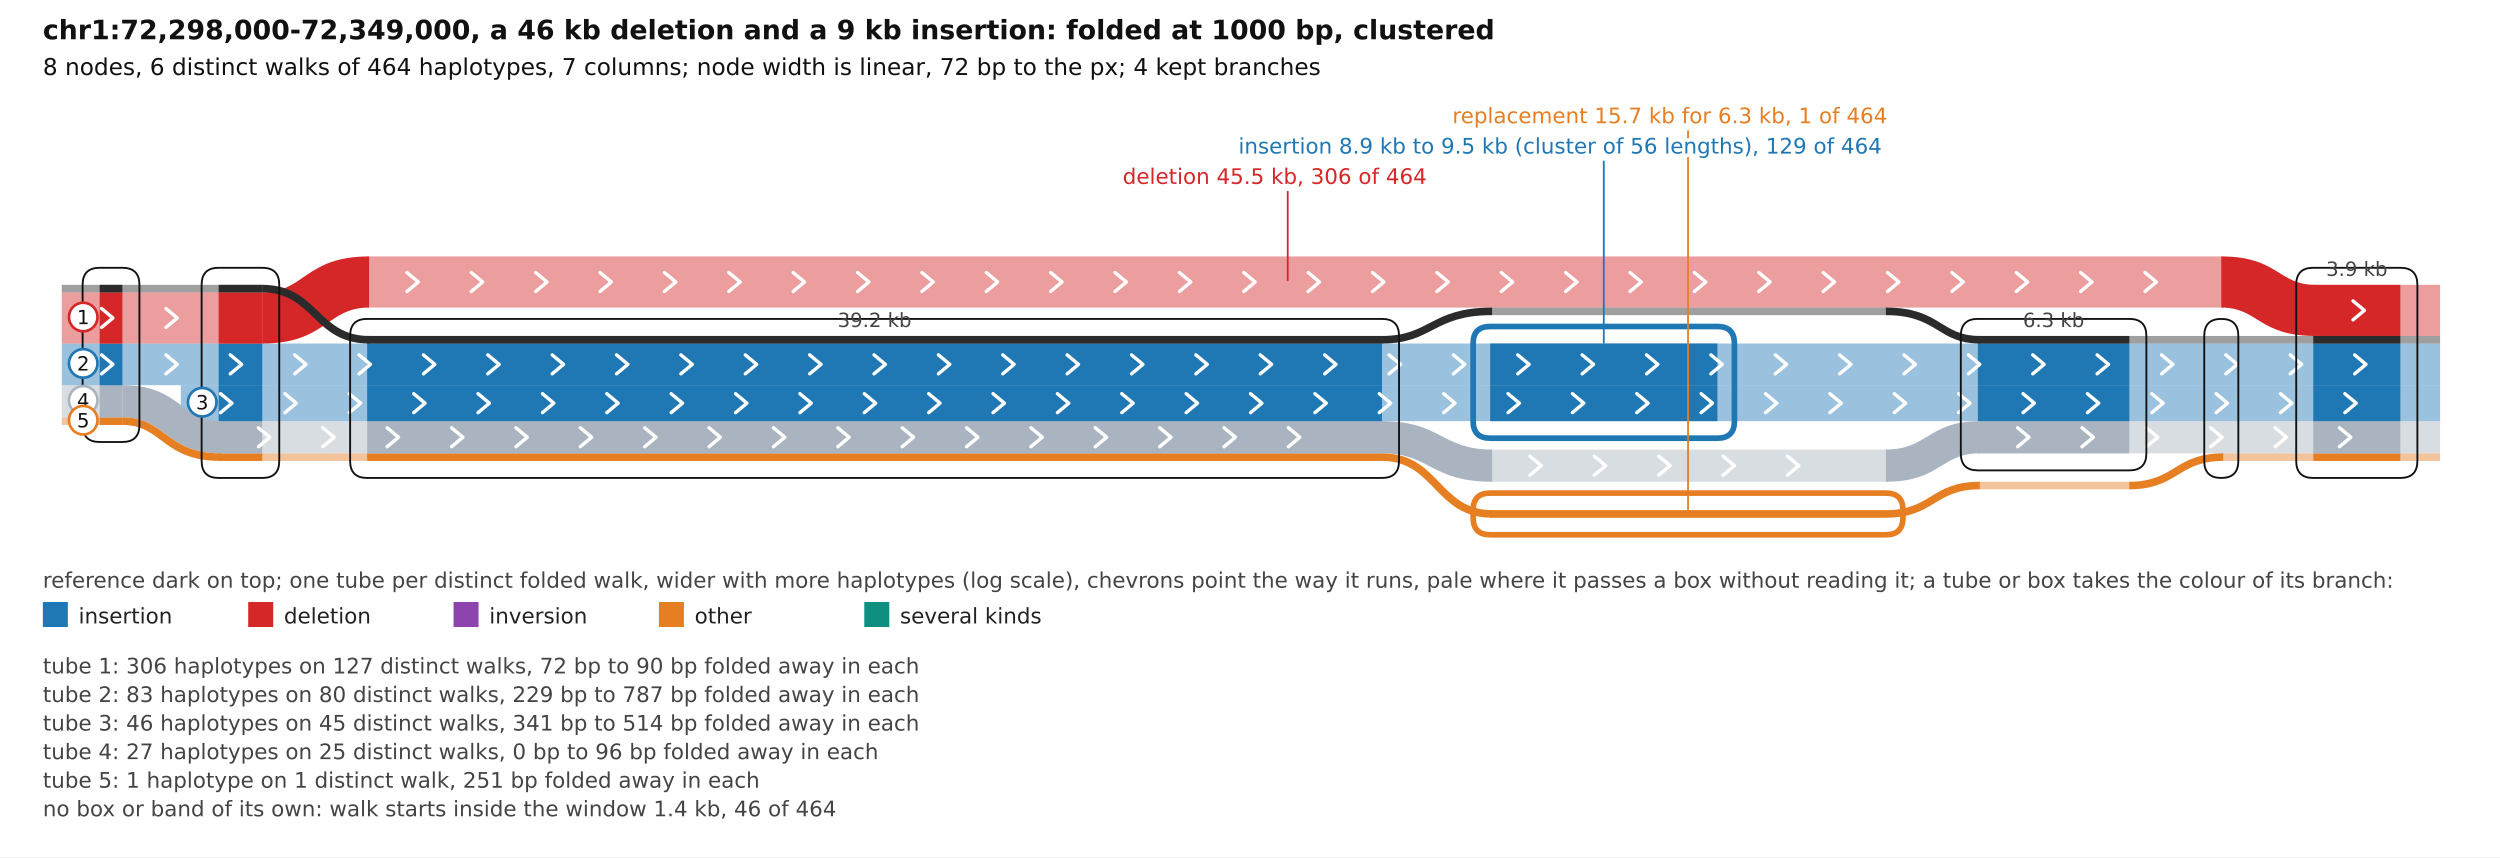
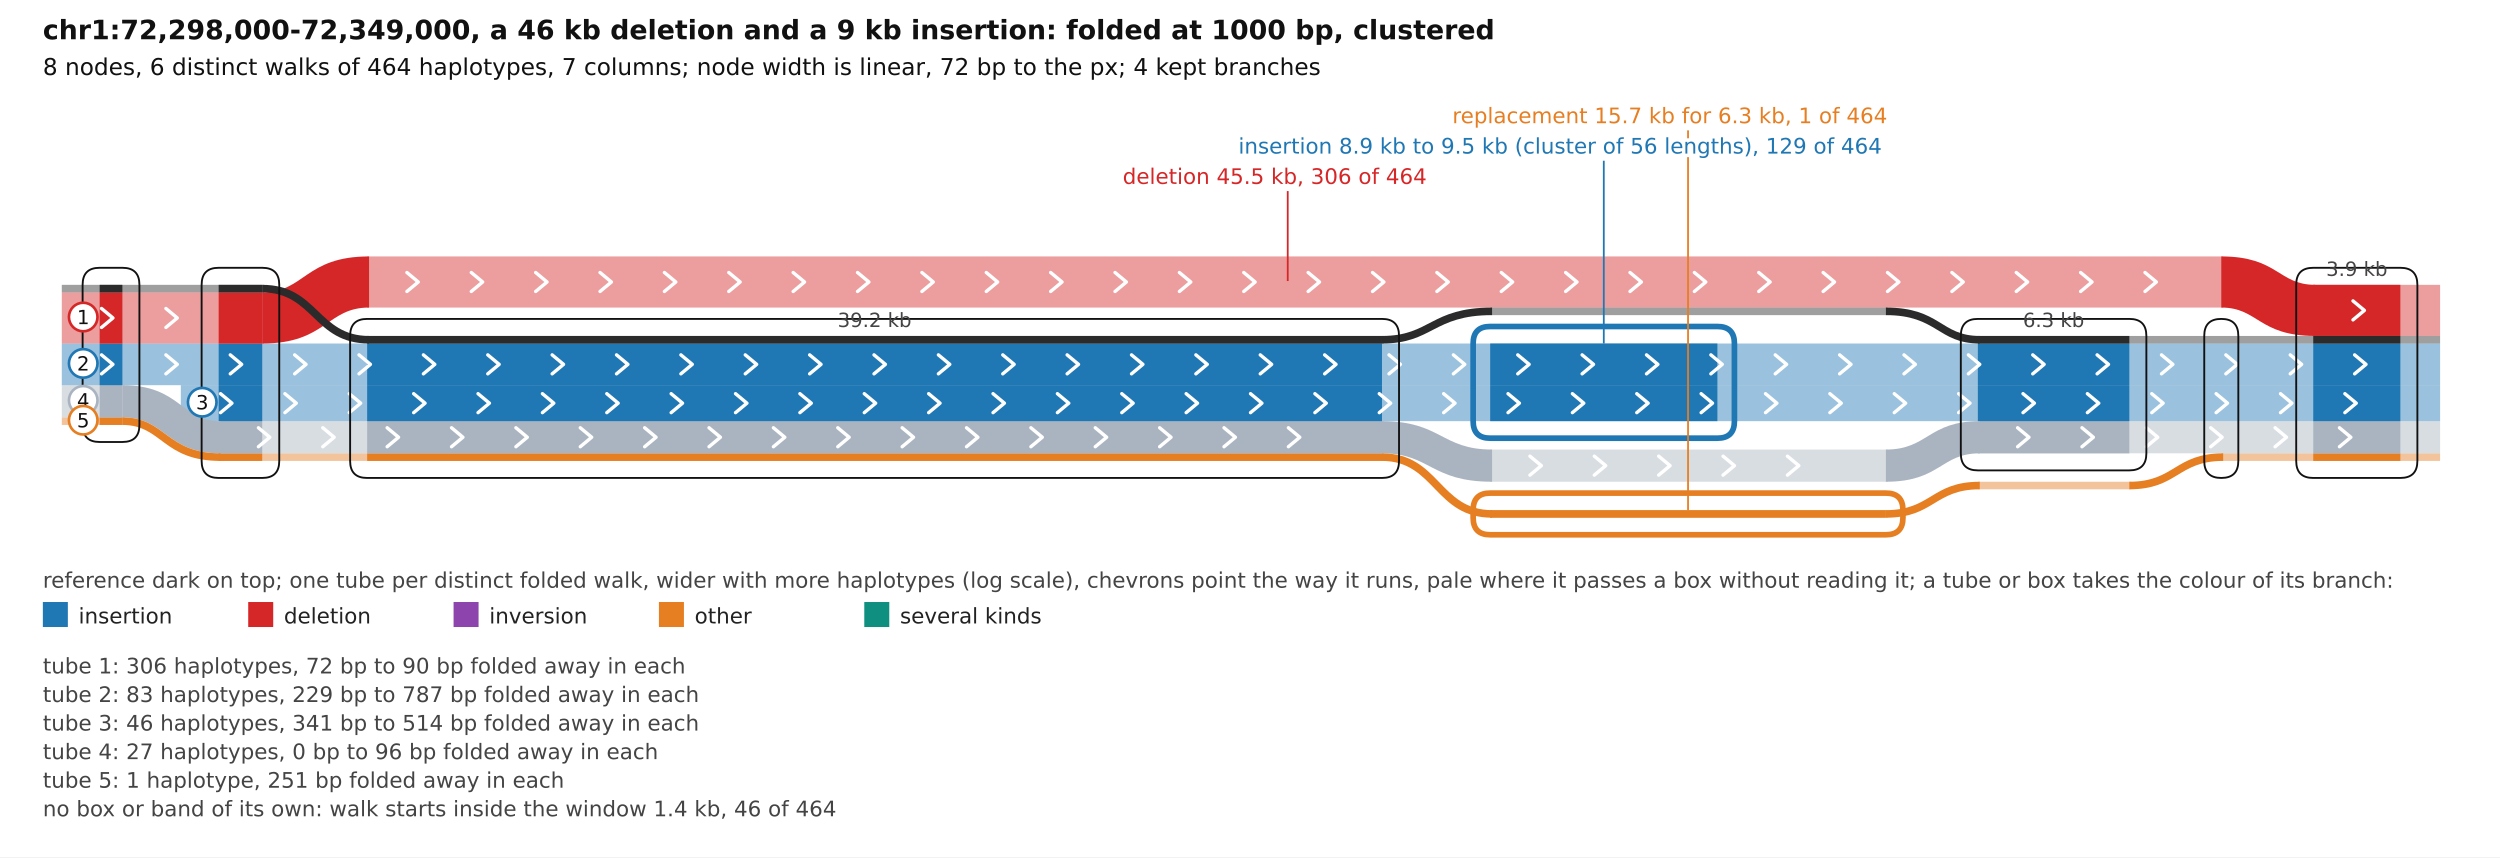
<svg xmlns="http://www.w3.org/2000/svg" width="1400" height="480" viewBox="0 0 1400 480" font-family="DejaVu Sans, Helvetica, Arial, sans-serif">
  <rect width="100%" height="100%" fill="#fff" />
  <text x="24" y="22" font-size="15" font-weight="600" fill="#111">chr1:72,298,000-72,349,000, a 46 kb deletion and a 9 kb insertion: folded at 1000 bp, clustered</text>
  <text x="24" y="42" font-size="13" font-weight="400" fill="#111">8 nodes, 6 distinct walks of 464 haplotypes, 7 columns; node width is linear, 72 bp to the px; 4 kept branches</text>
  <g transform="translate(34.60273 138.3014) scale(1.060273)">
    <rect x="0" y="90" width="33" height="4" fill="#e67e22" fill-opacity="0.45" />
    <rect x="20" y="90" width="12" height="4" fill="#e67e22" />
    <rect x="82.857" y="109" width="615.429" height="4" fill="#e67e22" fill-opacity="0.45" />
    <rect x="82.857" y="109" width="23" height="4" fill="#e67e22" />
    <rect x="161.286" y="109" width="536" height="4" fill="#e67e22" />
    <rect x="754.429" y="139" width="210" height="4" fill="#e67e22" fill-opacity="0.45" />
    <rect x="754.429" y="139" width="209" height="4" fill="#e67e22" />
    <rect x="1012" y="124" width="81" height="4" fill="#e67e22" fill-opacity="0.45" />
    <rect x="1140.571" y="109" width="115.571" height="4" fill="#e67e22" fill-opacity="0.45" />
    <rect x="1189.143" y="109" width="46" height="4" fill="#e67e22" />
    <rect x="0" y="73" width="33" height="17" fill="#aab4c0" fill-opacity="0.45" />
    <rect x="20" y="73" width="12" height="17" fill="#aab4c0" />
    <rect x="82.857" y="92" width="615.429" height="17" fill="#aab4c0" fill-opacity="0.45" />
    <rect x="82.857" y="92" width="23" height="17" fill="#aab4c0" />
    <rect x="161.286" y="92" width="536" height="17" fill="#aab4c0" />
    <rect x="754.429" y="107" width="210" height="17" fill="#aab4c0" fill-opacity="0.45" />
    <rect x="1012" y="92" width="244.143" height="17" fill="#aab4c0" fill-opacity="0.45" />
    <rect x="1012" y="92" width="80" height="17" fill="#aab4c0" />
    <rect x="1189.143" y="92" width="46" height="17" fill="#aab4c0" />
    <rect x="62.857" y="73" width="1193.286" height="19" fill="#1f77b4" fill-opacity="0.45" />
    <rect x="82.857" y="73" width="23" height="19" fill="#1f77b4" />
    <rect x="161.286" y="73" width="536" height="19" fill="#1f77b4" />
    <rect x="754.429" y="73" width="120" height="19" fill="#1f77b4" />
    <rect x="1012" y="73" width="80" height="19" fill="#1f77b4" />
    <rect x="1189.143" y="73" width="46" height="19" fill="#1f77b4" />
    <rect x="0" y="51" width="1256.143" height="22" fill="#1f77b4" fill-opacity="0.45" />
    <rect x="20" y="51" width="12" height="22" fill="#1f77b4" />
    <rect x="82.857" y="51" width="23" height="22" fill="#1f77b4" />
    <rect x="161.286" y="51" width="536" height="22" fill="#1f77b4" />
    <rect x="754.429" y="51" width="120" height="22" fill="#1f77b4" />
    <rect x="1012" y="51" width="80" height="22" fill="#1f77b4" />
    <rect x="1189.143" y="51" width="46" height="22" fill="#1f77b4" />
    <rect x="0" y="24" width="106.857" height="27" fill="#d62728" fill-opacity="0.45" />
    <rect x="20" y="24" width="12" height="27" fill="#d62728" />
    <rect x="82.857" y="24" width="23" height="27" fill="#d62728" />
    <rect x="161.286" y="5" width="980.286" height="27" fill="#d62728" fill-opacity="0.45" />
    <rect x="1189.143" y="20" width="67" height="27" fill="#d62728" fill-opacity="0.45" />
    <rect x="1189.143" y="20" width="46" height="27" fill="#d62728" />
    <rect x="0" y="20" width="106.857" height="4" fill="#2b2b2b" fill-opacity="0.45" />
    <rect x="20" y="20" width="12" height="4" fill="#2b2b2b" />
    <rect x="82.857" y="20" width="23" height="4" fill="#2b2b2b" />
    <rect x="161.286" y="47" width="537" height="4" fill="#2b2b2b" fill-opacity="0.45" />
    <rect x="161.286" y="47" width="536" height="4" fill="#2b2b2b" />
    <rect x="754.429" y="32" width="210" height="4" fill="#2b2b2b" fill-opacity="0.45" />
    <rect x="1012" y="47" width="244.143" height="4" fill="#2b2b2b" fill-opacity="0.45" />
    <rect x="1012" y="47" width="80" height="4" fill="#2b2b2b" />
    <rect x="1189.143" y="47" width="46" height="4" fill="#2b2b2b" />
    <path d="M 963.429 32 C 992.269 32 992.269 47 1013 47 V 51 C 990.724 51 990.724 36 963.429 36 Z" fill="#2b2b2b" />
    <path d="M 963.429 107 C 985.704 107 985.704 92 1013 92 V 109 C 992.269 109 992.269 124 963.429 124 Z" fill="#aab4c0" />
    <path d="M 1092 124 C 1116.013 124 1116.013 109 1141.571 109 V 113 C 1117.558 113 1117.558 128 1092 128 Z" fill="#e67e22" />
    <path d="M 1140.571 5 C 1170.57 5 1170.57 20 1190.143 20 V 47 C 1160.144 47 1160.144 32 1140.571 32 Z" fill="#d62728" />
    <path d="M 32 73 C 62.745 73 62.745 92 83.857 92 V 109 C 54.947 109 54.947 90 32 90 Z" fill="#aab4c0" />
    <path d="M 32 90 C 54.947 90 54.947 109 83.857 109 V 113 C 53.112 113 53.112 94 32 94 Z" fill="#e67e22" />
    <path d="M 105.857 24 C 128.328 24 128.328 5 162.286 5 V 32 C 139.815 32 139.815 51 105.857 51 Z" fill="#d62728" />
    <path d="M 105.857 20 C 135.222 20 135.222 47 162.286 47 V 51 C 132.92 51 132.92 24 105.857 24 Z" fill="#2b2b2b" />
    <path d="M 697.286 47 C 722.86 47 722.86 32 755.429 32 V 36 C 724.192 36 724.192 51 697.286 51 Z" fill="#2b2b2b" />
    <path d="M 697.286 92 C 728.522 92 728.522 107 755.429 107 V 124 C 722.86 124 722.86 109 697.286 109 Z" fill="#aab4c0" />
    <path d="M 697.286 109 C 727.58 109 727.58 139 755.429 139 V 143 C 725.134 143 725.134 113 697.286 113 Z" fill="#e67e22" />
    <path d="M 963.429 139 C 987.442 139 987.442 124 1013 124 V 128 C 988.987 128 988.987 143 963.429 143 Z" fill="#e67e22" />
    <path d="M103.857 95.5L109.857 100.5L103.857 105.5" fill="none" stroke="#fff" stroke-width="1.8" stroke-linecap="round" stroke-linejoin="round" />
    <path d="M137.857 95.5L143.857 100.5L137.857 105.5" fill="none" stroke="#fff" stroke-width="1.8" stroke-linecap="round" stroke-linejoin="round" />
    <path d="M171.857 95.5L177.857 100.5L171.857 105.5" fill="none" stroke="#fff" stroke-width="1.8" stroke-linecap="round" stroke-linejoin="round" />
    <path d="M205.857 95.5L211.857 100.5L205.857 105.5" fill="none" stroke="#fff" stroke-width="1.8" stroke-linecap="round" stroke-linejoin="round" />
    <path d="M239.857 95.5L245.857 100.5L239.857 105.5" fill="none" stroke="#fff" stroke-width="1.8" stroke-linecap="round" stroke-linejoin="round" />
    <path d="M273.857 95.5L279.857 100.5L273.857 105.5" fill="none" stroke="#fff" stroke-width="1.8" stroke-linecap="round" stroke-linejoin="round" />
    <path d="M307.857 95.5L313.857 100.5L307.857 105.5" fill="none" stroke="#fff" stroke-width="1.8" stroke-linecap="round" stroke-linejoin="round" />
    <path d="M341.857 95.5L347.857 100.5L341.857 105.5" fill="none" stroke="#fff" stroke-width="1.8" stroke-linecap="round" stroke-linejoin="round" />
    <path d="M375.857 95.5L381.857 100.5L375.857 105.5" fill="none" stroke="#fff" stroke-width="1.8" stroke-linecap="round" stroke-linejoin="round" />
    <path d="M409.857 95.5L415.857 100.5L409.857 105.5" fill="none" stroke="#fff" stroke-width="1.8" stroke-linecap="round" stroke-linejoin="round" />
    <path d="M443.857 95.5L449.857 100.5L443.857 105.5" fill="none" stroke="#fff" stroke-width="1.8" stroke-linecap="round" stroke-linejoin="round" />
    <path d="M477.857 95.5L483.857 100.5L477.857 105.5" fill="none" stroke="#fff" stroke-width="1.8" stroke-linecap="round" stroke-linejoin="round" />
    <path d="M511.857 95.5L517.857 100.5L511.857 105.5" fill="none" stroke="#fff" stroke-width="1.8" stroke-linecap="round" stroke-linejoin="round" />
    <path d="M545.857 95.5L551.857 100.5L545.857 105.5" fill="none" stroke="#fff" stroke-width="1.8" stroke-linecap="round" stroke-linejoin="round" />
    <path d="M579.857 95.5L585.857 100.5L579.857 105.5" fill="none" stroke="#fff" stroke-width="1.8" stroke-linecap="round" stroke-linejoin="round" />
    <path d="M613.857 95.5L619.857 100.5L613.857 105.5" fill="none" stroke="#fff" stroke-width="1.8" stroke-linecap="round" stroke-linejoin="round" />
    <path d="M647.857 95.5L653.857 100.5L647.857 105.5" fill="none" stroke="#fff" stroke-width="1.8" stroke-linecap="round" stroke-linejoin="round" />
    <path d="M775.429 110.5L781.429 115.5L775.429 120.5" fill="none" stroke="#fff" stroke-width="1.8" stroke-linecap="round" stroke-linejoin="round" />
    <path d="M809.429 110.5L815.429 115.5L809.429 120.5" fill="none" stroke="#fff" stroke-width="1.8" stroke-linecap="round" stroke-linejoin="round" />
    <path d="M843.429 110.5L849.429 115.5L843.429 120.5" fill="none" stroke="#fff" stroke-width="1.8" stroke-linecap="round" stroke-linejoin="round" />
    <path d="M877.429 110.5L883.429 115.5L877.429 120.5" fill="none" stroke="#fff" stroke-width="1.8" stroke-linecap="round" stroke-linejoin="round" />
    <path d="M911.429 110.5L917.429 115.5L911.429 120.5" fill="none" stroke="#fff" stroke-width="1.8" stroke-linecap="round" stroke-linejoin="round" />
    <path d="M1033 95.5L1039 100.5L1033 105.5" fill="none" stroke="#fff" stroke-width="1.8" stroke-linecap="round" stroke-linejoin="round" />
    <path d="M1067 95.5L1073 100.5L1067 105.5" fill="none" stroke="#fff" stroke-width="1.8" stroke-linecap="round" stroke-linejoin="round" />
    <path d="M1101 95.5L1107 100.5L1101 105.5" fill="none" stroke="#fff" stroke-width="1.8" stroke-linecap="round" stroke-linejoin="round" />
    <path d="M1135 95.5L1141 100.5L1135 105.5" fill="none" stroke="#fff" stroke-width="1.8" stroke-linecap="round" stroke-linejoin="round" />
    <path d="M1169 95.5L1175 100.5L1169 105.5" fill="none" stroke="#fff" stroke-width="1.8" stroke-linecap="round" stroke-linejoin="round" />
    <path d="M1203 95.5L1209 100.5L1203 105.5" fill="none" stroke="#fff" stroke-width="1.8" stroke-linecap="round" stroke-linejoin="round" />
    <path d="M83.857 77.5L89.857 82.5L83.857 87.5" fill="none" stroke="#fff" stroke-width="1.8" stroke-linecap="round" stroke-linejoin="round" />
    <path d="M117.857 77.5L123.857 82.5L117.857 87.5" fill="none" stroke="#fff" stroke-width="1.8" stroke-linecap="round" stroke-linejoin="round" />
    <path d="M151.857 77.5L157.857 82.5L151.857 87.5" fill="none" stroke="#fff" stroke-width="1.8" stroke-linecap="round" stroke-linejoin="round" />
    <path d="M185.857 77.5L191.857 82.5L185.857 87.5" fill="none" stroke="#fff" stroke-width="1.8" stroke-linecap="round" stroke-linejoin="round" />
    <path d="M219.857 77.5L225.857 82.5L219.857 87.5" fill="none" stroke="#fff" stroke-width="1.8" stroke-linecap="round" stroke-linejoin="round" />
    <path d="M253.857 77.5L259.857 82.5L253.857 87.5" fill="none" stroke="#fff" stroke-width="1.8" stroke-linecap="round" stroke-linejoin="round" />
    <path d="M287.857 77.5L293.857 82.5L287.857 87.5" fill="none" stroke="#fff" stroke-width="1.8" stroke-linecap="round" stroke-linejoin="round" />
    <path d="M321.857 77.5L327.857 82.5L321.857 87.5" fill="none" stroke="#fff" stroke-width="1.8" stroke-linecap="round" stroke-linejoin="round" />
    <path d="M355.857 77.5L361.857 82.5L355.857 87.5" fill="none" stroke="#fff" stroke-width="1.8" stroke-linecap="round" stroke-linejoin="round" />
    <path d="M389.857 77.5L395.857 82.5L389.857 87.5" fill="none" stroke="#fff" stroke-width="1.8" stroke-linecap="round" stroke-linejoin="round" />
    <path d="M423.857 77.5L429.857 82.5L423.857 87.5" fill="none" stroke="#fff" stroke-width="1.8" stroke-linecap="round" stroke-linejoin="round" />
    <path d="M457.857 77.5L463.857 82.5L457.857 87.5" fill="none" stroke="#fff" stroke-width="1.8" stroke-linecap="round" stroke-linejoin="round" />
    <path d="M491.857 77.5L497.857 82.5L491.857 87.5" fill="none" stroke="#fff" stroke-width="1.8" stroke-linecap="round" stroke-linejoin="round" />
    <path d="M525.857 77.5L531.857 82.5L525.857 87.5" fill="none" stroke="#fff" stroke-width="1.8" stroke-linecap="round" stroke-linejoin="round" />
    <path d="M559.857 77.5L565.857 82.5L559.857 87.5" fill="none" stroke="#fff" stroke-width="1.8" stroke-linecap="round" stroke-linejoin="round" />
    <path d="M593.857 77.5L599.857 82.5L593.857 87.5" fill="none" stroke="#fff" stroke-width="1.8" stroke-linecap="round" stroke-linejoin="round" />
    <path d="M627.857 77.5L633.857 82.5L627.857 87.5" fill="none" stroke="#fff" stroke-width="1.8" stroke-linecap="round" stroke-linejoin="round" />
    <path d="M661.857 77.5L667.857 82.5L661.857 87.5" fill="none" stroke="#fff" stroke-width="1.8" stroke-linecap="round" stroke-linejoin="round" />
    <path d="M695.857 77.5L701.857 82.5L695.857 87.5" fill="none" stroke="#fff" stroke-width="1.8" stroke-linecap="round" stroke-linejoin="round" />
    <path d="M729.857 77.5L735.857 82.5L729.857 87.5" fill="none" stroke="#fff" stroke-width="1.8" stroke-linecap="round" stroke-linejoin="round" />
    <path d="M763.857 77.5L769.857 82.5L763.857 87.5" fill="none" stroke="#fff" stroke-width="1.8" stroke-linecap="round" stroke-linejoin="round" />
    <path d="M797.857 77.5L803.857 82.5L797.857 87.5" fill="none" stroke="#fff" stroke-width="1.8" stroke-linecap="round" stroke-linejoin="round" />
    <path d="M831.857 77.5L837.857 82.5L831.857 87.5" fill="none" stroke="#fff" stroke-width="1.8" stroke-linecap="round" stroke-linejoin="round" />
    <path d="M865.857 77.5L871.857 82.5L865.857 87.5" fill="none" stroke="#fff" stroke-width="1.8" stroke-linecap="round" stroke-linejoin="round" />
    <path d="M899.857 77.5L905.857 82.5L899.857 87.5" fill="none" stroke="#fff" stroke-width="1.8" stroke-linecap="round" stroke-linejoin="round" />
    <path d="M933.857 77.5L939.857 82.5L933.857 87.5" fill="none" stroke="#fff" stroke-width="1.8" stroke-linecap="round" stroke-linejoin="round" />
    <path d="M967.857 77.5L973.857 82.5L967.857 87.5" fill="none" stroke="#fff" stroke-width="1.8" stroke-linecap="round" stroke-linejoin="round" />
    <path d="M1001.857 77.5L1007.857 82.5L1001.857 87.5" fill="none" stroke="#fff" stroke-width="1.8" stroke-linecap="round" stroke-linejoin="round" />
    <path d="M1035.857 77.5L1041.857 82.5L1035.857 87.5" fill="none" stroke="#fff" stroke-width="1.8" stroke-linecap="round" stroke-linejoin="round" />
    <path d="M1069.857 77.5L1075.857 82.5L1069.857 87.5" fill="none" stroke="#fff" stroke-width="1.8" stroke-linecap="round" stroke-linejoin="round" />
    <path d="M1103.857 77.5L1109.857 82.5L1103.857 87.5" fill="none" stroke="#fff" stroke-width="1.8" stroke-linecap="round" stroke-linejoin="round" />
    <path d="M1137.857 77.5L1143.857 82.5L1137.857 87.5" fill="none" stroke="#fff" stroke-width="1.8" stroke-linecap="round" stroke-linejoin="round" />
    <path d="M1171.857 77.5L1177.857 82.5L1171.857 87.5" fill="none" stroke="#fff" stroke-width="1.8" stroke-linecap="round" stroke-linejoin="round" />
    <path d="M1205.857 77.5L1211.857 82.5L1205.857 87.5" fill="none" stroke="#fff" stroke-width="1.8" stroke-linecap="round" stroke-linejoin="round" />
    <path d="M21 57L27 62L21 67" fill="none" stroke="#fff" stroke-width="1.8" stroke-linecap="round" stroke-linejoin="round" />
    <path d="M55 57L61 62L55 67" fill="none" stroke="#fff" stroke-width="1.8" stroke-linecap="round" stroke-linejoin="round" />
    <path d="M89 57L95 62L89 67" fill="none" stroke="#fff" stroke-width="1.8" stroke-linecap="round" stroke-linejoin="round" />
    <path d="M123 57L129 62L123 67" fill="none" stroke="#fff" stroke-width="1.8" stroke-linecap="round" stroke-linejoin="round" />
    <path d="M157 57L163 62L157 67" fill="none" stroke="#fff" stroke-width="1.8" stroke-linecap="round" stroke-linejoin="round" />
    <path d="M191 57L197 62L191 67" fill="none" stroke="#fff" stroke-width="1.8" stroke-linecap="round" stroke-linejoin="round" />
    <path d="M225 57L231 62L225 67" fill="none" stroke="#fff" stroke-width="1.8" stroke-linecap="round" stroke-linejoin="round" />
    <path d="M259 57L265 62L259 67" fill="none" stroke="#fff" stroke-width="1.8" stroke-linecap="round" stroke-linejoin="round" />
    <path d="M293 57L299 62L293 67" fill="none" stroke="#fff" stroke-width="1.8" stroke-linecap="round" stroke-linejoin="round" />
    <path d="M327 57L333 62L327 67" fill="none" stroke="#fff" stroke-width="1.8" stroke-linecap="round" stroke-linejoin="round" />
    <path d="M361 57L367 62L361 67" fill="none" stroke="#fff" stroke-width="1.8" stroke-linecap="round" stroke-linejoin="round" />
    <path d="M395 57L401 62L395 67" fill="none" stroke="#fff" stroke-width="1.8" stroke-linecap="round" stroke-linejoin="round" />
    <path d="M429 57L435 62L429 67" fill="none" stroke="#fff" stroke-width="1.8" stroke-linecap="round" stroke-linejoin="round" />
    <path d="M463 57L469 62L463 67" fill="none" stroke="#fff" stroke-width="1.8" stroke-linecap="round" stroke-linejoin="round" />
    <path d="M497 57L503 62L497 67" fill="none" stroke="#fff" stroke-width="1.8" stroke-linecap="round" stroke-linejoin="round" />
    <path d="M531 57L537 62L531 67" fill="none" stroke="#fff" stroke-width="1.8" stroke-linecap="round" stroke-linejoin="round" />
    <path d="M565 57L571 62L565 67" fill="none" stroke="#fff" stroke-width="1.8" stroke-linecap="round" stroke-linejoin="round" />
    <path d="M599 57L605 62L599 67" fill="none" stroke="#fff" stroke-width="1.8" stroke-linecap="round" stroke-linejoin="round" />
    <path d="M633 57L639 62L633 67" fill="none" stroke="#fff" stroke-width="1.8" stroke-linecap="round" stroke-linejoin="round" />
    <path d="M667 57L673 62L667 67" fill="none" stroke="#fff" stroke-width="1.8" stroke-linecap="round" stroke-linejoin="round" />
    <path d="M701 57L707 62L701 67" fill="none" stroke="#fff" stroke-width="1.8" stroke-linecap="round" stroke-linejoin="round" />
    <path d="M735 57L741 62L735 67" fill="none" stroke="#fff" stroke-width="1.8" stroke-linecap="round" stroke-linejoin="round" />
    <path d="M769 57L775 62L769 67" fill="none" stroke="#fff" stroke-width="1.8" stroke-linecap="round" stroke-linejoin="round" />
    <path d="M803 57L809 62L803 67" fill="none" stroke="#fff" stroke-width="1.8" stroke-linecap="round" stroke-linejoin="round" />
    <path d="M837 57L843 62L837 67" fill="none" stroke="#fff" stroke-width="1.8" stroke-linecap="round" stroke-linejoin="round" />
    <path d="M871 57L877 62L871 67" fill="none" stroke="#fff" stroke-width="1.8" stroke-linecap="round" stroke-linejoin="round" />
    <path d="M905 57L911 62L905 67" fill="none" stroke="#fff" stroke-width="1.8" stroke-linecap="round" stroke-linejoin="round" />
    <path d="M939 57L945 62L939 67" fill="none" stroke="#fff" stroke-width="1.8" stroke-linecap="round" stroke-linejoin="round" />
    <path d="M973 57L979 62L973 67" fill="none" stroke="#fff" stroke-width="1.8" stroke-linecap="round" stroke-linejoin="round" />
    <path d="M1007 57L1013 62L1007 67" fill="none" stroke="#fff" stroke-width="1.8" stroke-linecap="round" stroke-linejoin="round" />
    <path d="M1041 57L1047 62L1041 67" fill="none" stroke="#fff" stroke-width="1.8" stroke-linecap="round" stroke-linejoin="round" />
    <path d="M1075 57L1081 62L1075 67" fill="none" stroke="#fff" stroke-width="1.8" stroke-linecap="round" stroke-linejoin="round" />
    <path d="M1109 57L1115 62L1109 67" fill="none" stroke="#fff" stroke-width="1.8" stroke-linecap="round" stroke-linejoin="round" />
    <path d="M1143 57L1149 62L1143 67" fill="none" stroke="#fff" stroke-width="1.8" stroke-linecap="round" stroke-linejoin="round" />
    <path d="M1177 57L1183 62L1177 67" fill="none" stroke="#fff" stroke-width="1.8" stroke-linecap="round" stroke-linejoin="round" />
    <path d="M1211 57L1217 62L1211 67" fill="none" stroke="#fff" stroke-width="1.8" stroke-linecap="round" stroke-linejoin="round" />
    <path d="M21 32.5L27 37.5L21 42.5" fill="none" stroke="#fff" stroke-width="1.8" stroke-linecap="round" stroke-linejoin="round" />
    <path d="M55 32.5L61 37.5L55 42.5" fill="none" stroke="#fff" stroke-width="1.8" stroke-linecap="round" stroke-linejoin="round" />
    <path d="M182.286 13.5L188.286 18.5L182.286 23.5" fill="none" stroke="#fff" stroke-width="1.8" stroke-linecap="round" stroke-linejoin="round" />
    <path d="M216.286 13.5L222.286 18.5L216.286 23.5" fill="none" stroke="#fff" stroke-width="1.8" stroke-linecap="round" stroke-linejoin="round" />
    <path d="M250.286 13.5L256.286 18.5L250.286 23.5" fill="none" stroke="#fff" stroke-width="1.8" stroke-linecap="round" stroke-linejoin="round" />
    <path d="M284.286 13.5L290.286 18.5L284.286 23.5" fill="none" stroke="#fff" stroke-width="1.8" stroke-linecap="round" stroke-linejoin="round" />
    <path d="M318.286 13.5L324.286 18.5L318.286 23.5" fill="none" stroke="#fff" stroke-width="1.8" stroke-linecap="round" stroke-linejoin="round" />
    <path d="M352.286 13.5L358.286 18.5L352.286 23.5" fill="none" stroke="#fff" stroke-width="1.8" stroke-linecap="round" stroke-linejoin="round" />
    <path d="M386.286 13.5L392.286 18.5L386.286 23.5" fill="none" stroke="#fff" stroke-width="1.8" stroke-linecap="round" stroke-linejoin="round" />
    <path d="M420.286 13.5L426.286 18.5L420.286 23.5" fill="none" stroke="#fff" stroke-width="1.8" stroke-linecap="round" stroke-linejoin="round" />
    <path d="M454.286 13.5L460.286 18.5L454.286 23.5" fill="none" stroke="#fff" stroke-width="1.8" stroke-linecap="round" stroke-linejoin="round" />
    <path d="M488.286 13.5L494.286 18.5L488.286 23.5" fill="none" stroke="#fff" stroke-width="1.8" stroke-linecap="round" stroke-linejoin="round" />
    <path d="M522.286 13.5L528.286 18.5L522.286 23.5" fill="none" stroke="#fff" stroke-width="1.8" stroke-linecap="round" stroke-linejoin="round" />
    <path d="M556.286 13.5L562.286 18.5L556.286 23.5" fill="none" stroke="#fff" stroke-width="1.8" stroke-linecap="round" stroke-linejoin="round" />
    <path d="M590.286 13.5L596.286 18.5L590.286 23.5" fill="none" stroke="#fff" stroke-width="1.8" stroke-linecap="round" stroke-linejoin="round" />
    <path d="M624.286 13.5L630.286 18.5L624.286 23.5" fill="none" stroke="#fff" stroke-width="1.8" stroke-linecap="round" stroke-linejoin="round" />
    <path d="M658.286 13.5L664.286 18.5L658.286 23.5" fill="none" stroke="#fff" stroke-width="1.8" stroke-linecap="round" stroke-linejoin="round" />
    <path d="M692.286 13.5L698.286 18.5L692.286 23.5" fill="none" stroke="#fff" stroke-width="1.8" stroke-linecap="round" stroke-linejoin="round" />
    <path d="M726.286 13.5L732.286 18.5L726.286 23.5" fill="none" stroke="#fff" stroke-width="1.8" stroke-linecap="round" stroke-linejoin="round" />
    <path d="M760.286 13.5L766.286 18.5L760.286 23.5" fill="none" stroke="#fff" stroke-width="1.8" stroke-linecap="round" stroke-linejoin="round" />
    <path d="M794.286 13.5L800.286 18.5L794.286 23.5" fill="none" stroke="#fff" stroke-width="1.8" stroke-linecap="round" stroke-linejoin="round" />
    <path d="M828.286 13.5L834.286 18.5L828.286 23.5" fill="none" stroke="#fff" stroke-width="1.8" stroke-linecap="round" stroke-linejoin="round" />
    <path d="M862.286 13.5L868.286 18.5L862.286 23.5" fill="none" stroke="#fff" stroke-width="1.8" stroke-linecap="round" stroke-linejoin="round" />
    <path d="M896.286 13.5L902.286 18.5L896.286 23.5" fill="none" stroke="#fff" stroke-width="1.8" stroke-linecap="round" stroke-linejoin="round" />
    <path d="M930.286 13.5L936.286 18.5L930.286 23.5" fill="none" stroke="#fff" stroke-width="1.8" stroke-linecap="round" stroke-linejoin="round" />
    <path d="M964.286 13.5L970.286 18.5L964.286 23.5" fill="none" stroke="#fff" stroke-width="1.8" stroke-linecap="round" stroke-linejoin="round" />
    <path d="M998.286 13.5L1004.286 18.5L998.286 23.5" fill="none" stroke="#fff" stroke-width="1.8" stroke-linecap="round" stroke-linejoin="round" />
    <path d="M1032.286 13.5L1038.286 18.5L1032.286 23.5" fill="none" stroke="#fff" stroke-width="1.8" stroke-linecap="round" stroke-linejoin="round" />
    <path d="M1066.286 13.5L1072.286 18.5L1066.286 23.5" fill="none" stroke="#fff" stroke-width="1.8" stroke-linecap="round" stroke-linejoin="round" />
    <path d="M1100.286 13.5L1106.286 18.5L1100.286 23.5" fill="none" stroke="#fff" stroke-width="1.8" stroke-linecap="round" stroke-linejoin="round" />
    <path d="M1210.143 28.5L1216.143 33.5L1210.143 38.5" fill="none" stroke="#fff" stroke-width="1.8" stroke-linecap="round" stroke-linejoin="round" />
    <path d="M 11 20 Q 11 11 20 11 L 32 11 Q 41 11 41 20 L 41 94 Q 41 103 32 103 L 20 103 Q 11 103 11 94 L 11 20" fill="none" stroke="#111" stroke-width="1" />
    <path d="M 73.857 20 Q 73.857 11 82.857 11 L 105.857 11 Q 114.857 11 114.857 20 L 114.857 113 Q 114.857 122 105.857 122 L 82.857 122 Q 73.857 122 73.857 113 L 73.857 20" fill="none" stroke="#111" stroke-width="1" />
    <path d="M 152.286 47 Q 152.286 38 161.286 38 L 697.286 38 Q 706.286 38 706.286 47 L 706.286 113 Q 706.286 122 697.286 122 L 161.286 122 Q 152.286 122 152.286 113 L 152.286 47" fill="none" stroke="#111" stroke-width="1" />
    <path d="M 1003 47 Q 1003 38 1012 38 L 1092 38 Q 1101 38 1101 47 L 1101 109 Q 1101 118 1092 118 L 1012 118 Q 1003 118 1003 109 L 1003 47" fill="none" stroke="#111" stroke-width="1" />
    <path d="M 1131.571 47 Q 1131.571 38 1140.571 38 Q 1149.571 38 1149.571 47 L 1149.571 113 Q 1149.571 122 1140.571 122 Q 1131.571 122 1131.571 113 L 1131.571 47" fill="none" stroke="#111" stroke-width="1" />
    <path d="M 1180.143 20 Q 1180.143 11 1189.143 11 L 1235.143 11 Q 1244.143 11 1244.143 20 L 1244.143 113 Q 1244.143 122 1235.143 122 L 1189.143 122 Q 1180.143 122 1180.143 113 L 1180.143 20" fill="none" stroke="#111" stroke-width="1" />
    <path d="M 745.429 51 Q 745.429 42 754.429 42 L 874.429 42 Q 883.429 42 883.429 51 L 883.429 92 Q 883.429 101 874.429 101 L 754.429 101 Q 745.429 101 745.429 92 L 745.429 51" fill="none" stroke="#1f77b4" stroke-width="3" />
    <path d="M 745.429 139 Q 745.429 130 754.429 130 L 963.429 130 Q 972.429 130 972.429 139 L 972.429 143 Q 972.429 152 963.429 152 L 754.429 152 Q 745.429 152 745.429 143 L 745.429 139" fill="none" stroke="#e67e22" stroke-width="3" />
  </g>
  <circle cx="46.603" cy="177.531" r="8" fill="#fff" stroke="#d62728" stroke-width="1.5" />
  <text x="46.603" y="181.531" font-size="11" text-anchor="middle" fill="#111">1</text>
  <circle cx="46.603" cy="203.508" r="8" fill="#fff" stroke="#1f77b4" stroke-width="1.5" />
  <text x="46.603" y="207.508" font-size="11" text-anchor="middle" fill="#111">2</text>
  <circle cx="113.248" cy="225.244" r="8" fill="#fff" stroke="#1f77b4" stroke-width="1.5" />
  <text x="113.248" y="229.244" font-size="11" text-anchor="middle" fill="#111">3</text>
  <circle cx="46.603" cy="224.184" r="8" fill="#fff" stroke="#aab4c0" stroke-width="1.5" />
  <text x="46.603" y="228.184" font-size="11" text-anchor="middle" fill="#111">4</text>
  <circle cx="46.603" cy="235.316" r="8" fill="#fff" stroke="#e67e22" stroke-width="1.5" />
  <text x="46.603" y="239.316" font-size="11" text-anchor="middle" fill="#111">5</text>
  <text x="489.763" y="183.134" font-size="11" text-anchor="middle" fill="#444">39.2 kb</text>
  <text x="1150.01" y="183.134" font-size="11" text-anchor="middle" fill="#444">6.3 kb</text>
  <text x="1319.806" y="154.507" font-size="11" text-anchor="middle" fill="#444">3.9 kb</text>
  <line x1="721.13" y1="107" x2="721.13" y2="157.386" stroke="#d62728" stroke-width="1" />
  <line x1="898.12" y1="90" x2="898.12" y2="192.375" stroke="#1f77b4" stroke-width="1" />
  <line x1="945.302" y1="73" x2="945.302" y2="285.679" stroke="#e67e22" stroke-width="1" />
  <text x="628.73" y="103" font-size="12" fill="#d62728" stroke="#fff" stroke-width="4" paint-order="stroke">deletion 45.5 kb, 306 of 464</text>
  <text x="693.52" y="86" font-size="12" fill="#1f77b4" stroke="#fff" stroke-width="4" paint-order="stroke">insertion 8.9 kb to 9.5 kb (cluster of 56 lengths), 129 of 464</text>
  <text x="813.302" y="69" font-size="12" fill="#e67e22" stroke="#fff" stroke-width="4" paint-order="stroke">replacement 15.7 kb for 6.3 kb, 1 of 464</text>
  <text x="24" y="329.126" font-size="12" fill="#444">reference dark on top; one tube per distinct folded walk, wider with more haplotypes (log scale), chevrons point the way it runs, pale where it passes a box without reading it; a tube or box takes the colour of its branch:</text>
-   <text x="24" y="377.126" font-size="12" fill="#444">tube 1: 306 haplotypes on 127 distinct walks, 72 bp to 90 bp folded away in each</text>
-   <text x="24" y="393.126" font-size="12" fill="#444">tube 2: 83 haplotypes on 80 distinct walks, 229 bp to 787 bp folded away in each</text>
-   <text x="24" y="409.126" font-size="12" fill="#444">tube 3: 46 haplotypes on 45 distinct walks, 341 bp to 514 bp folded away in each</text>
-   <text x="24" y="425.126" font-size="12" fill="#444">tube 4: 27 haplotypes on 25 distinct walks, 0 bp to 96 bp folded away in each</text>
-   <text x="24" y="441.126" font-size="12" fill="#444">tube 5: 1 haplotype on 1 distinct walk, 251 bp folded away in each</text>
+   <text x="24" y="377.126" font-size="12" fill="#444">tube 1: 306 haplotypes, 72 bp to 90 bp folded away in each</text>
+   <text x="24" y="393.126" font-size="12" fill="#444">tube 2: 83 haplotypes, 229 bp to 787 bp folded away in each</text>
+   <text x="24" y="409.126" font-size="12" fill="#444">tube 3: 46 haplotypes, 341 bp to 514 bp folded away in each</text>
+   <text x="24" y="425.126" font-size="12" fill="#444">tube 4: 27 haplotypes, 0 bp to 96 bp folded away in each</text>
+   <text x="24" y="441.126" font-size="12" fill="#444">tube 5: 1 haplotype, 251 bp folded away in each</text>
  <text x="24" y="457.126" font-size="12" fill="#444">no box or band of its own: walk starts inside the window 1.4 kb, 46 of 464</text>
  <rect x="24" y="337.126" width="14" height="14" fill="#1f77b4" />
  <text x="44" y="349.126" font-size="12" fill="#222">insertion</text>
  <rect x="139" y="337.126" width="14" height="14" fill="#d62728" />
  <text x="159" y="349.126" font-size="12" fill="#222">deletion</text>
  <rect x="254" y="337.126" width="14" height="14" fill="#8e44ad" />
  <text x="274" y="349.126" font-size="12" fill="#222">inversion</text>
  <rect x="369" y="337.126" width="14" height="14" fill="#e67e22" />
  <text x="389" y="349.126" font-size="12" fill="#222">other</text>
  <rect x="484" y="337.126" width="14" height="14" fill="#0e8f80" />
  <text x="504" y="349.126" font-size="12" fill="#222">several kinds</text>
</svg>
